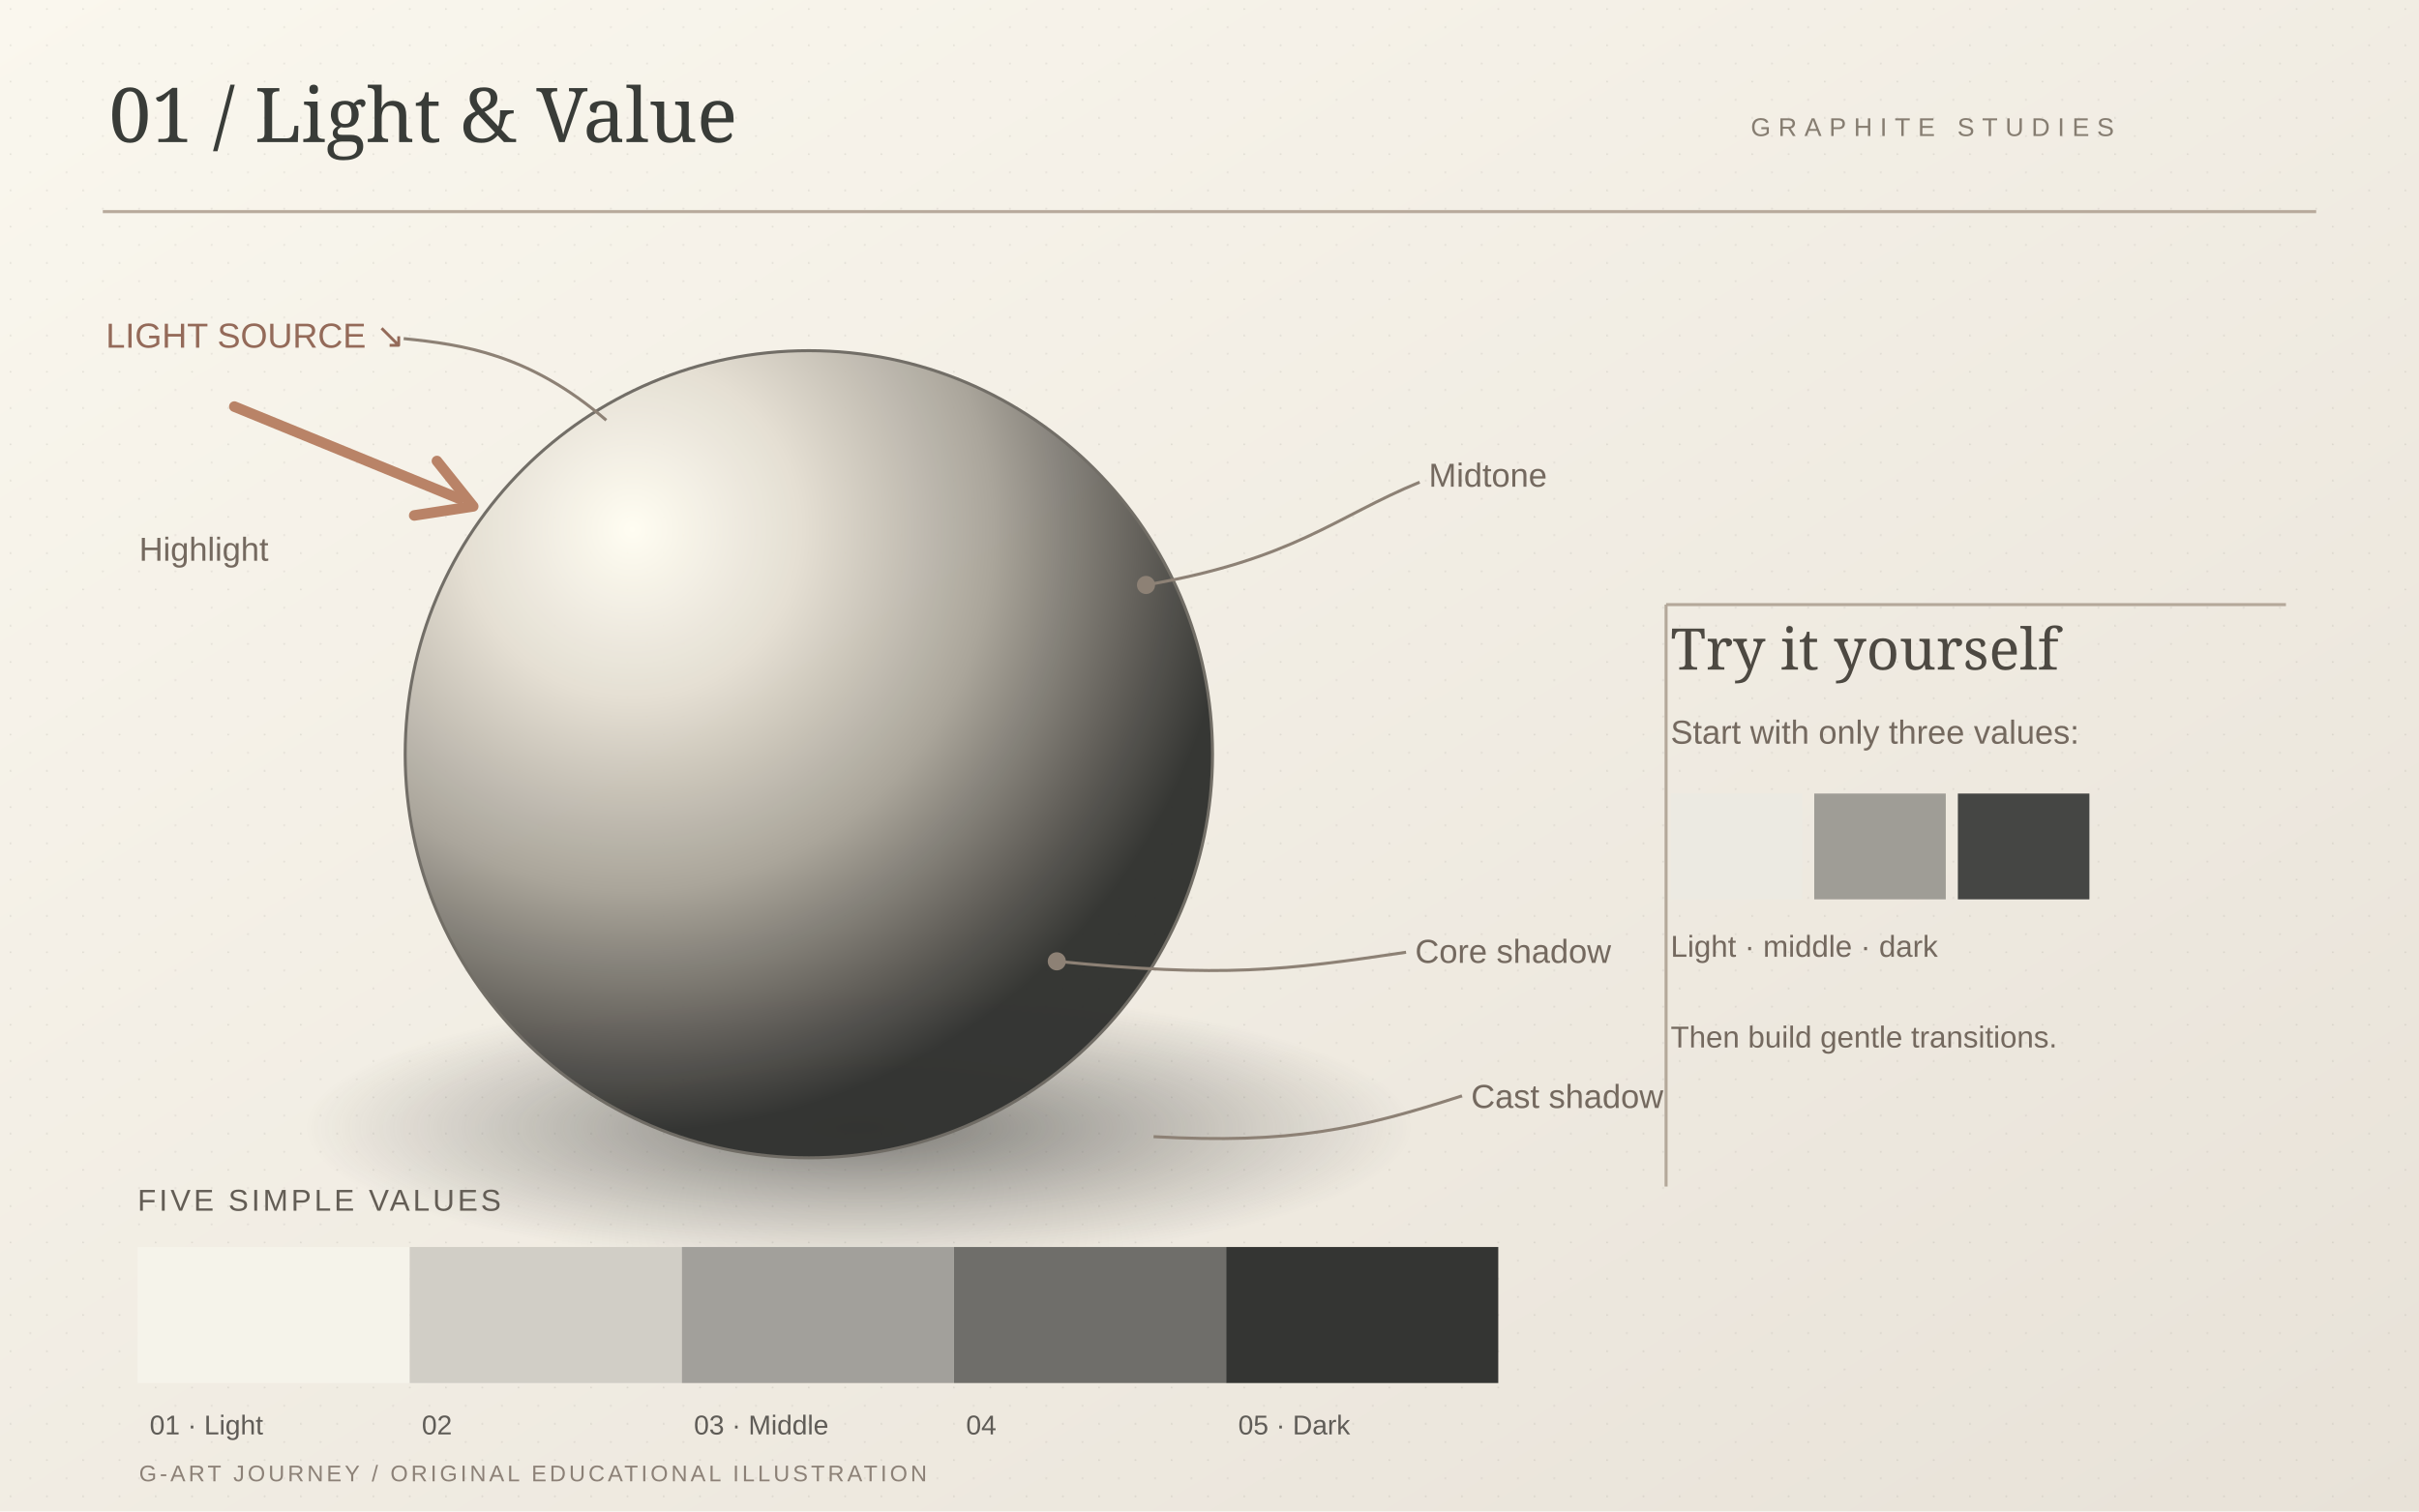
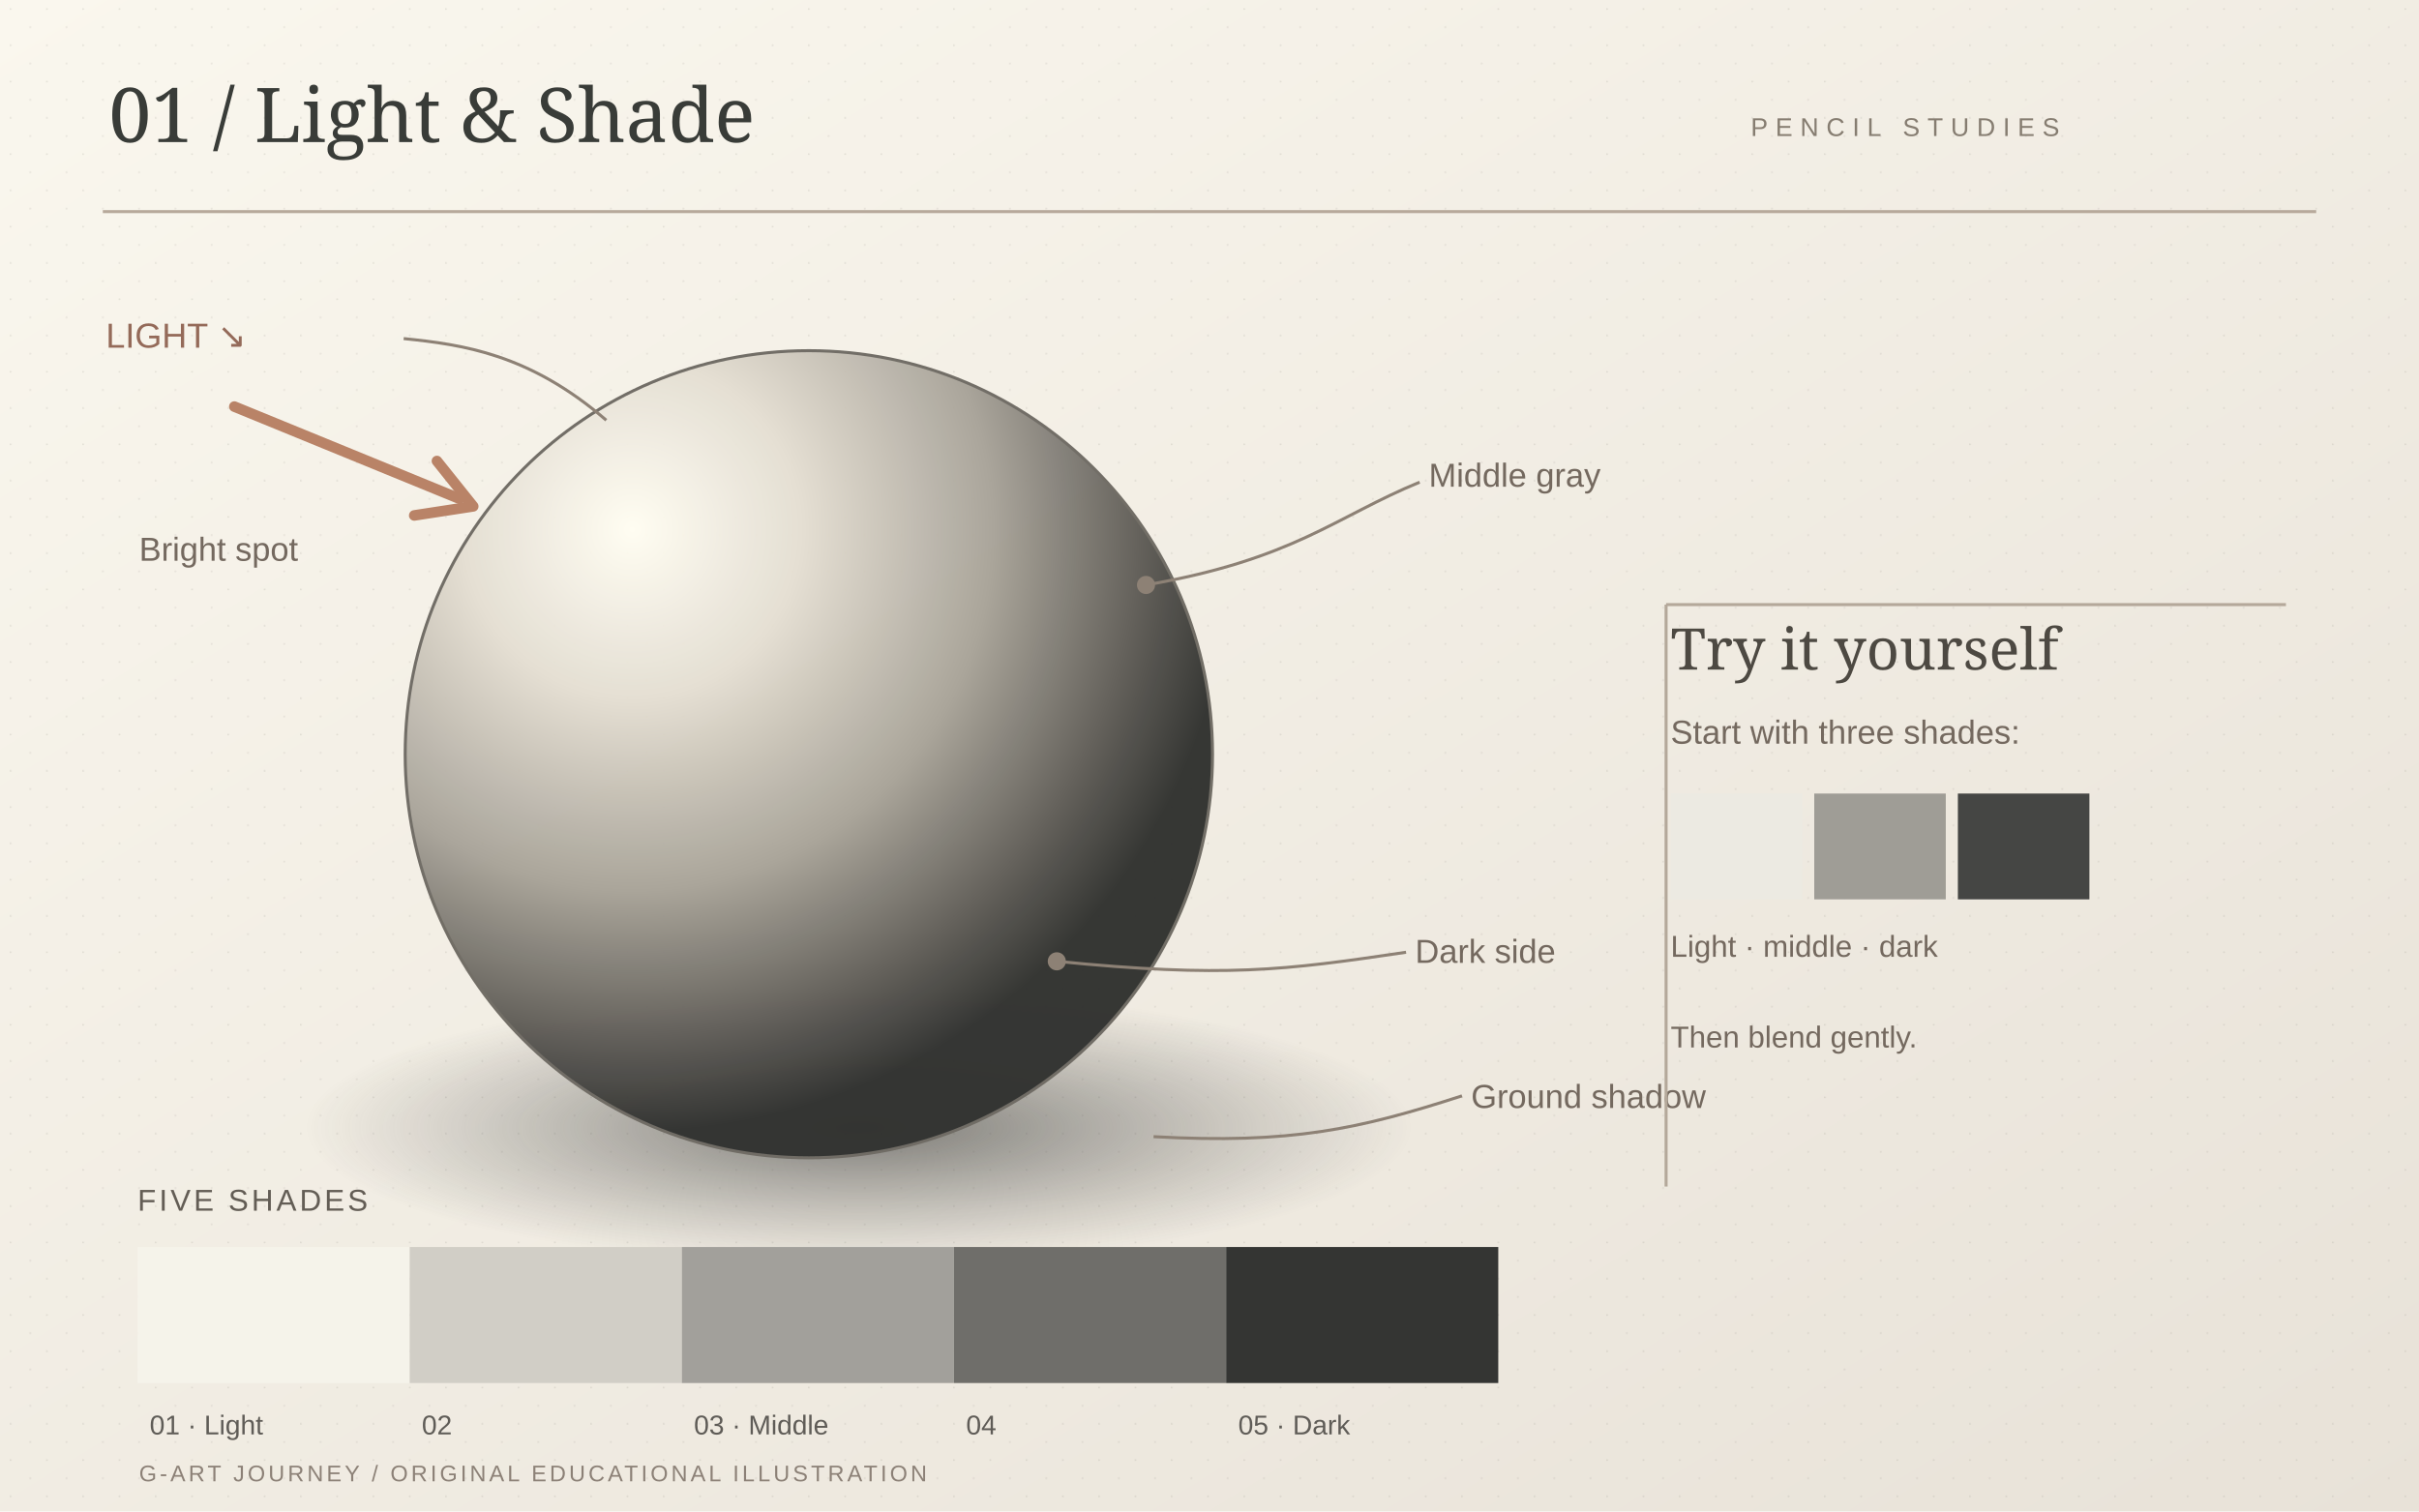
<svg xmlns="http://www.w3.org/2000/svg" viewBox="0 0 1600 1000" role="img" aria-labelledby="t d">
  <defs>
    <linearGradient id="paper" x2="1" y2="1">
      <stop stop-color="#FAF7EE" />
      <stop offset="1" stop-color="#E8E2D8" />
    </linearGradient>
    <radialGradient id="ball" cx=".28" cy=".22" r=".75">
      <stop stop-color="#fffdf2" />
      <stop offset=".28" stop-color="#e4ded2" />
      <stop offset=".60" stop-color="#a8a399" />
      <stop offset=".84" stop-color="#625f5a" />
      <stop offset="1" stop-color="#323331" />
    </radialGradient>
    <radialGradient id="cast">
      <stop stop-color="#393a38" stop-opacity=".64" />
      <stop offset="1" stop-color="#555" stop-opacity="0" />
    </radialGradient>
    <pattern id="grain" width="24" height="24" patternUnits="userSpaceOnUse">
      <circle cx="7" cy="6" r=".6" fill="#6C675E" opacity=".15" />
      <circle cx="20" cy="18" r=".7" fill="#6C675E" opacity=".10" />
    </pattern>
  </defs>
  <rect width="1600" height="1000" fill="url(#paper)" />
  <rect width="1600" height="1000" fill="url(#grain)" />
  <path d="M68 140 H1532" stroke="#B7A99B" stroke-width="2" />
-   <text x="72" y="94" font-family="Georgia,serif" font-size="50" fill="#393C38">01 / Light &amp; Value</text>
-   <text x="1158" y="90" font-family="Arial,sans-serif" font-size="17" fill="#867D71" letter-spacing="5">GRAPHITE STUDIES</text>
+   <text x="72" y="94" font-family="Georgia,serif" font-size="50" fill="#393C38">01 / Light &amp; Shade</text>
+   <text x="1158" y="90" font-family="Arial,sans-serif" font-size="17" fill="#867D71" letter-spacing="5">PENCIL STUDIES</text>
  <g>
    <ellipse cx="568" cy="746" rx="365" ry="91" fill="url(#cast)" />
    <circle cx="535" cy="499" r="267" fill="url(#ball)" stroke="#6F6B64" stroke-width="2" opacity=".98" />
    <path d="M155 269 L304 330" stroke="#B98367" stroke-width="7" stroke-linecap="round" />
    <path d="M289 305 L313 335 L274 341" fill="none" stroke="#B98367" stroke-width="7" stroke-linecap="round" stroke-linejoin="round" />
-     <text x="70" y="230" font-family="Arial,sans-serif" font-size="23" fill="#946A59">LIGHT SOURCE ↘</text>
+     <text x="70" y="230" font-family="Arial,sans-serif" font-size="23" fill="#946A59">LIGHT ↘</text>
    <path d="M758 387 C856 370 883 342 939 319" fill="none" stroke="#8D8175" stroke-width="2" />
    <circle cx="758" cy="387" r="6" fill="#8D8175" />
-     <text x="945" y="322" font-family="Arial,sans-serif" font-size="22" fill="#74695F">Midtone</text>
+     <text x="945" y="322" font-family="Arial,sans-serif" font-size="22" fill="#74695F">Middle gray</text>
    <path d="M699 636 C810 647 849 642 930 630" fill="none" stroke="#8D8175" stroke-width="2" />
    <circle cx="699" cy="636" r="6" fill="#8D8175" />
-     <text x="936" y="637" font-family="Arial,sans-serif" font-size="22" fill="#74695F">Core shadow</text>
+     <text x="936" y="637" font-family="Arial,sans-serif" font-size="22" fill="#74695F">Dark side</text>
    <path d="M763 752 C854 757 899 747 967 725" fill="none" stroke="#8D8175" stroke-width="2" />
-     <text x="973" y="733" font-family="Arial,sans-serif" font-size="22" fill="#74695F">Cast shadow</text>
+     <text x="973" y="733" font-family="Arial,sans-serif" font-size="22" fill="#74695F">Ground shadow</text>
    <path d="M401 278 C350 234 306 228 267 224" fill="none" stroke="#8D8175" stroke-width="2" />
-     <text x="92" y="371" font-family="Arial,sans-serif" font-size="22" fill="#74695F">Highlight</text>
+     <text x="92" y="371" font-family="Arial,sans-serif" font-size="22" fill="#74695F">Bright spot</text>
  </g>
  <g transform="translate(91 815)">
-     <text x="0" y="-14" font-family="Arial,sans-serif" font-size="20" letter-spacing="2" fill="#635D55">FIVE SIMPLE VALUES</text>
+     <text x="0" y="-14" font-family="Arial,sans-serif" font-size="20" letter-spacing="2" fill="#635D55">FIVE SHADES</text>
    <rect x="0" y="10" width="180" height="90" fill="#F5F3EA" />
    <rect x="180" y="10" width="180" height="90" fill="#D1CEC6" />
    <rect x="360" y="10" width="180" height="90" fill="#A2A09B" />
    <rect x="540" y="10" width="180" height="90" fill="#6F6E6A" />
    <rect x="720" y="10" width="180" height="90" fill="#343533" />
    <g font-family="Arial,sans-serif" font-size="18" fill="#5F5C57">
      <text x="8" y="134">01 · Light</text>
      <text x="188" y="134">02</text>
      <text x="368" y="134">03 · Middle</text>
      <text x="548" y="134">04</text>
      <text x="728" y="134">05 · Dark</text>
    </g>
  </g>
  <g transform="translate(1090 400)">
    <path d="M12 0 H422 M12 0 V385" stroke="#B4A89A" stroke-width="2" />
    <text x="15" y="43" font-family="Georgia,serif" font-size="38" fill="#4D4942">Try it yourself</text>
-     <text x="15" y="92" font-family="Arial,sans-serif" font-size="22" fill="#74695F">Start with only three values:</text>
+     <text x="15" y="92" font-family="Arial,sans-serif" font-size="22" fill="#74695F">Start with three shades:</text>
    <rect x="15" y="125" width="87" height="70" fill="#ECEAE2" />
    <rect x="110" y="125" width="87" height="70" fill="#9F9D96" />
    <rect x="205" y="125" width="87" height="70" fill="#454644" />
    <text x="15" y="233" font-family="Arial,sans-serif" font-size="20" fill="#74695F">Light · middle · dark</text>
-     <text x="15" y="293" font-family="Arial,sans-serif" font-size="20" fill="#74695F">Then build gentle transitions.</text>
+     <text x="15" y="293" font-family="Arial,sans-serif" font-size="20" fill="#74695F">Then blend gently.</text>
  </g>
  <text x="92" y="980" font-family="Arial,sans-serif" font-size="15" fill="#8C8177" letter-spacing="2">G-ART JOURNEY / ORIGINAL EDUCATIONAL ILLUSTRATION</text>
</svg>
